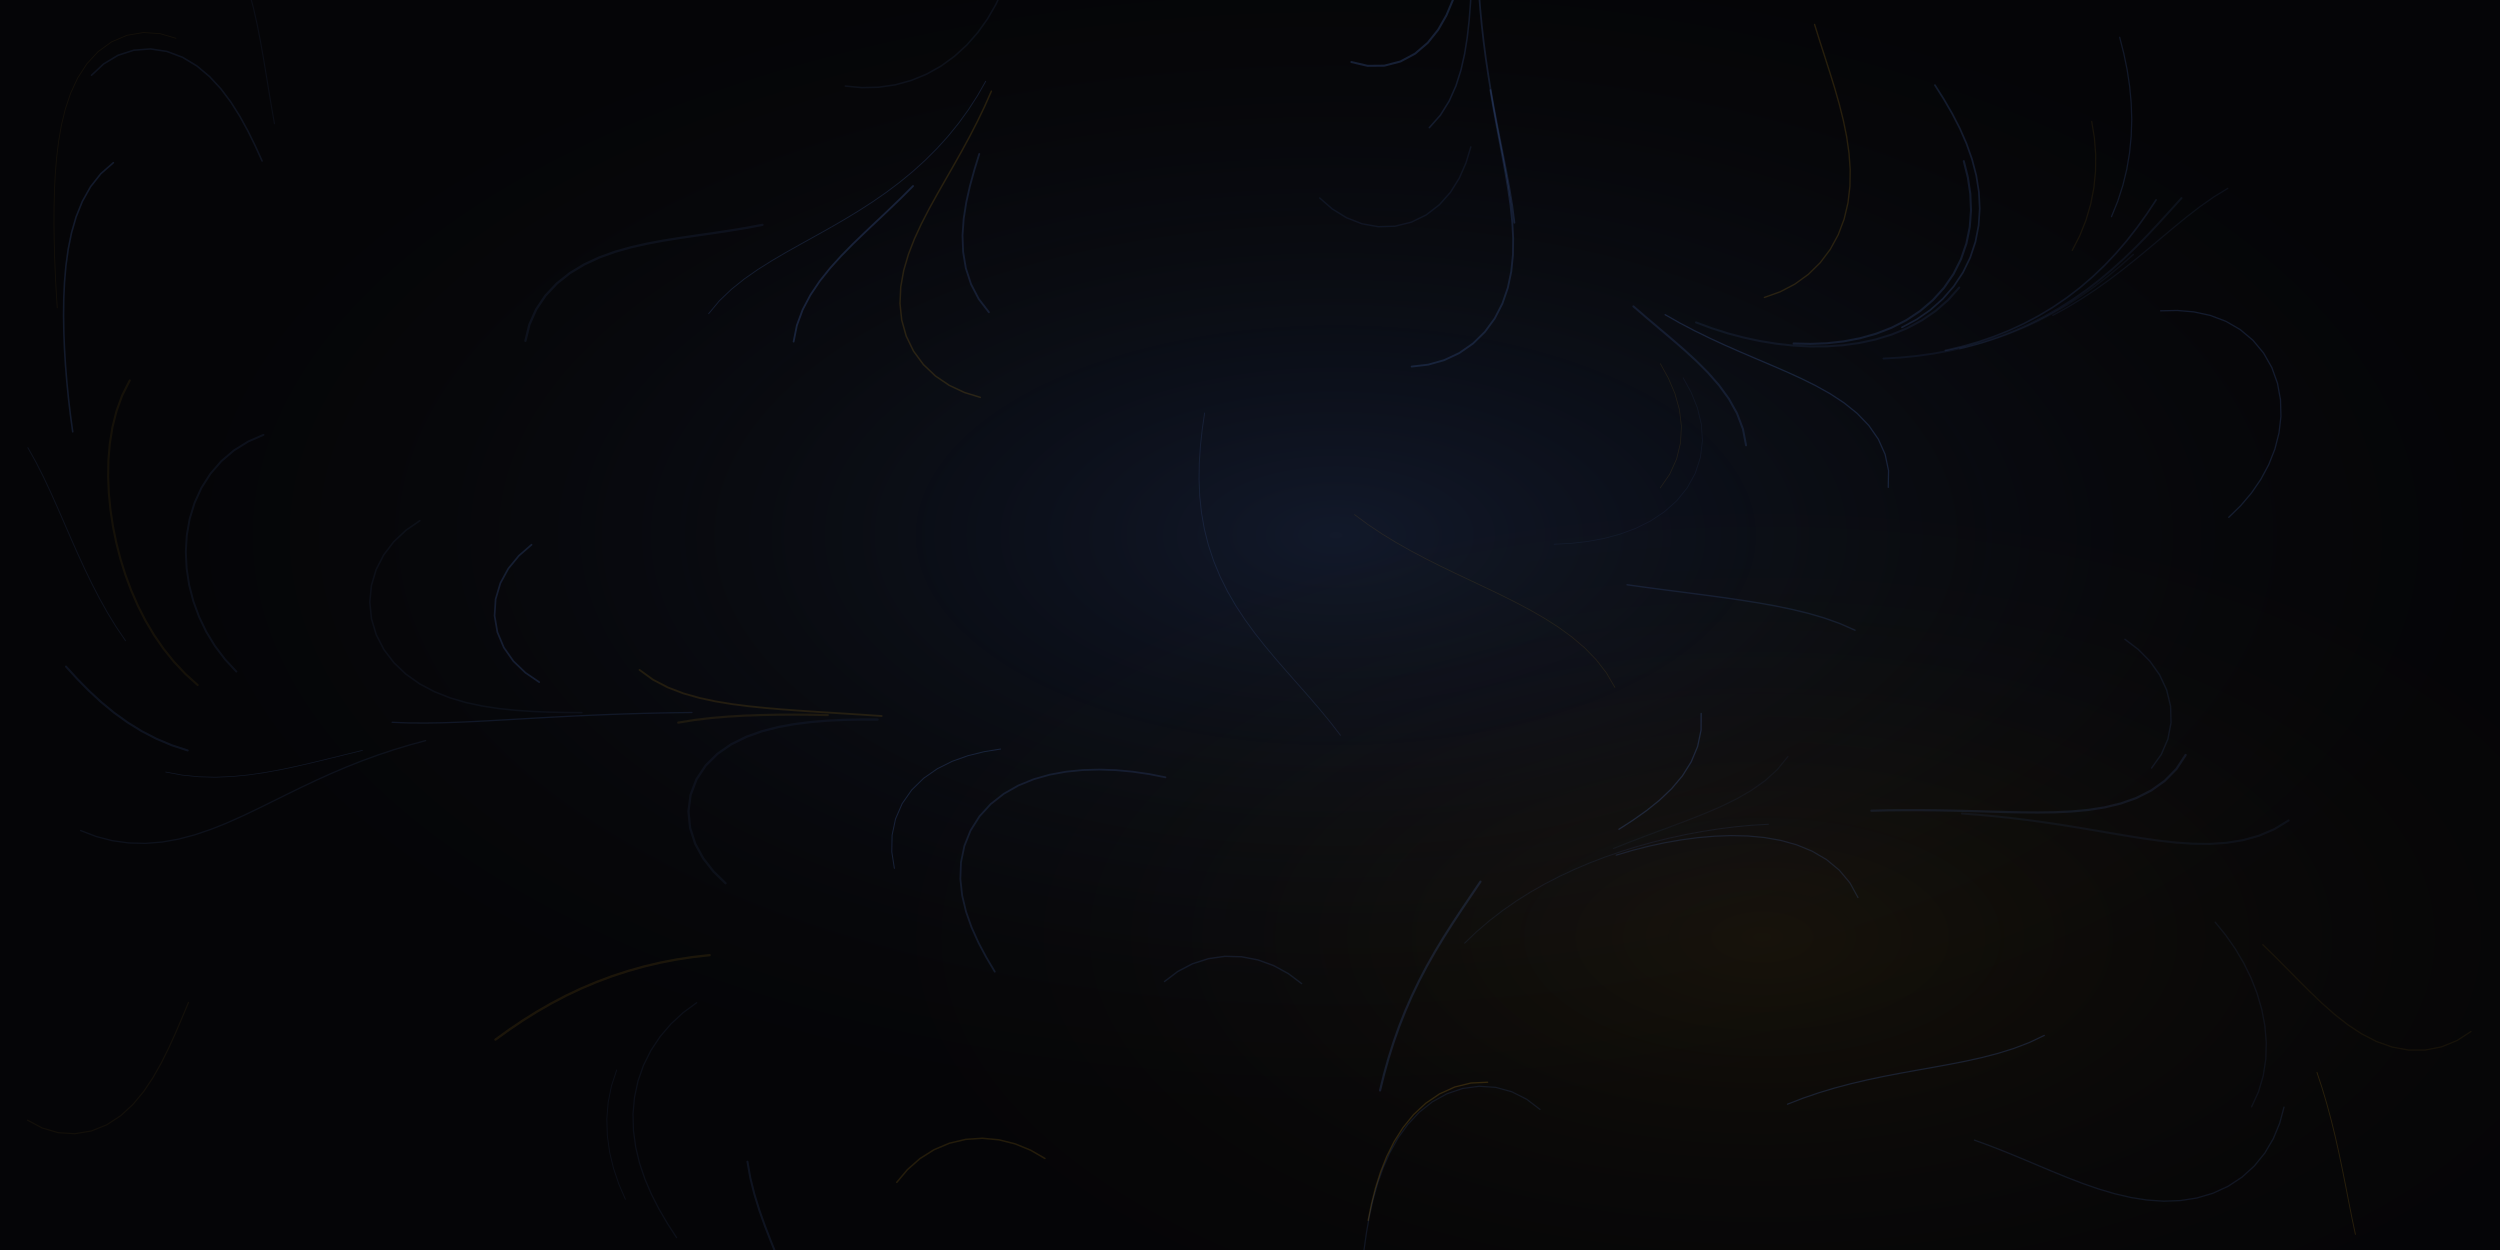
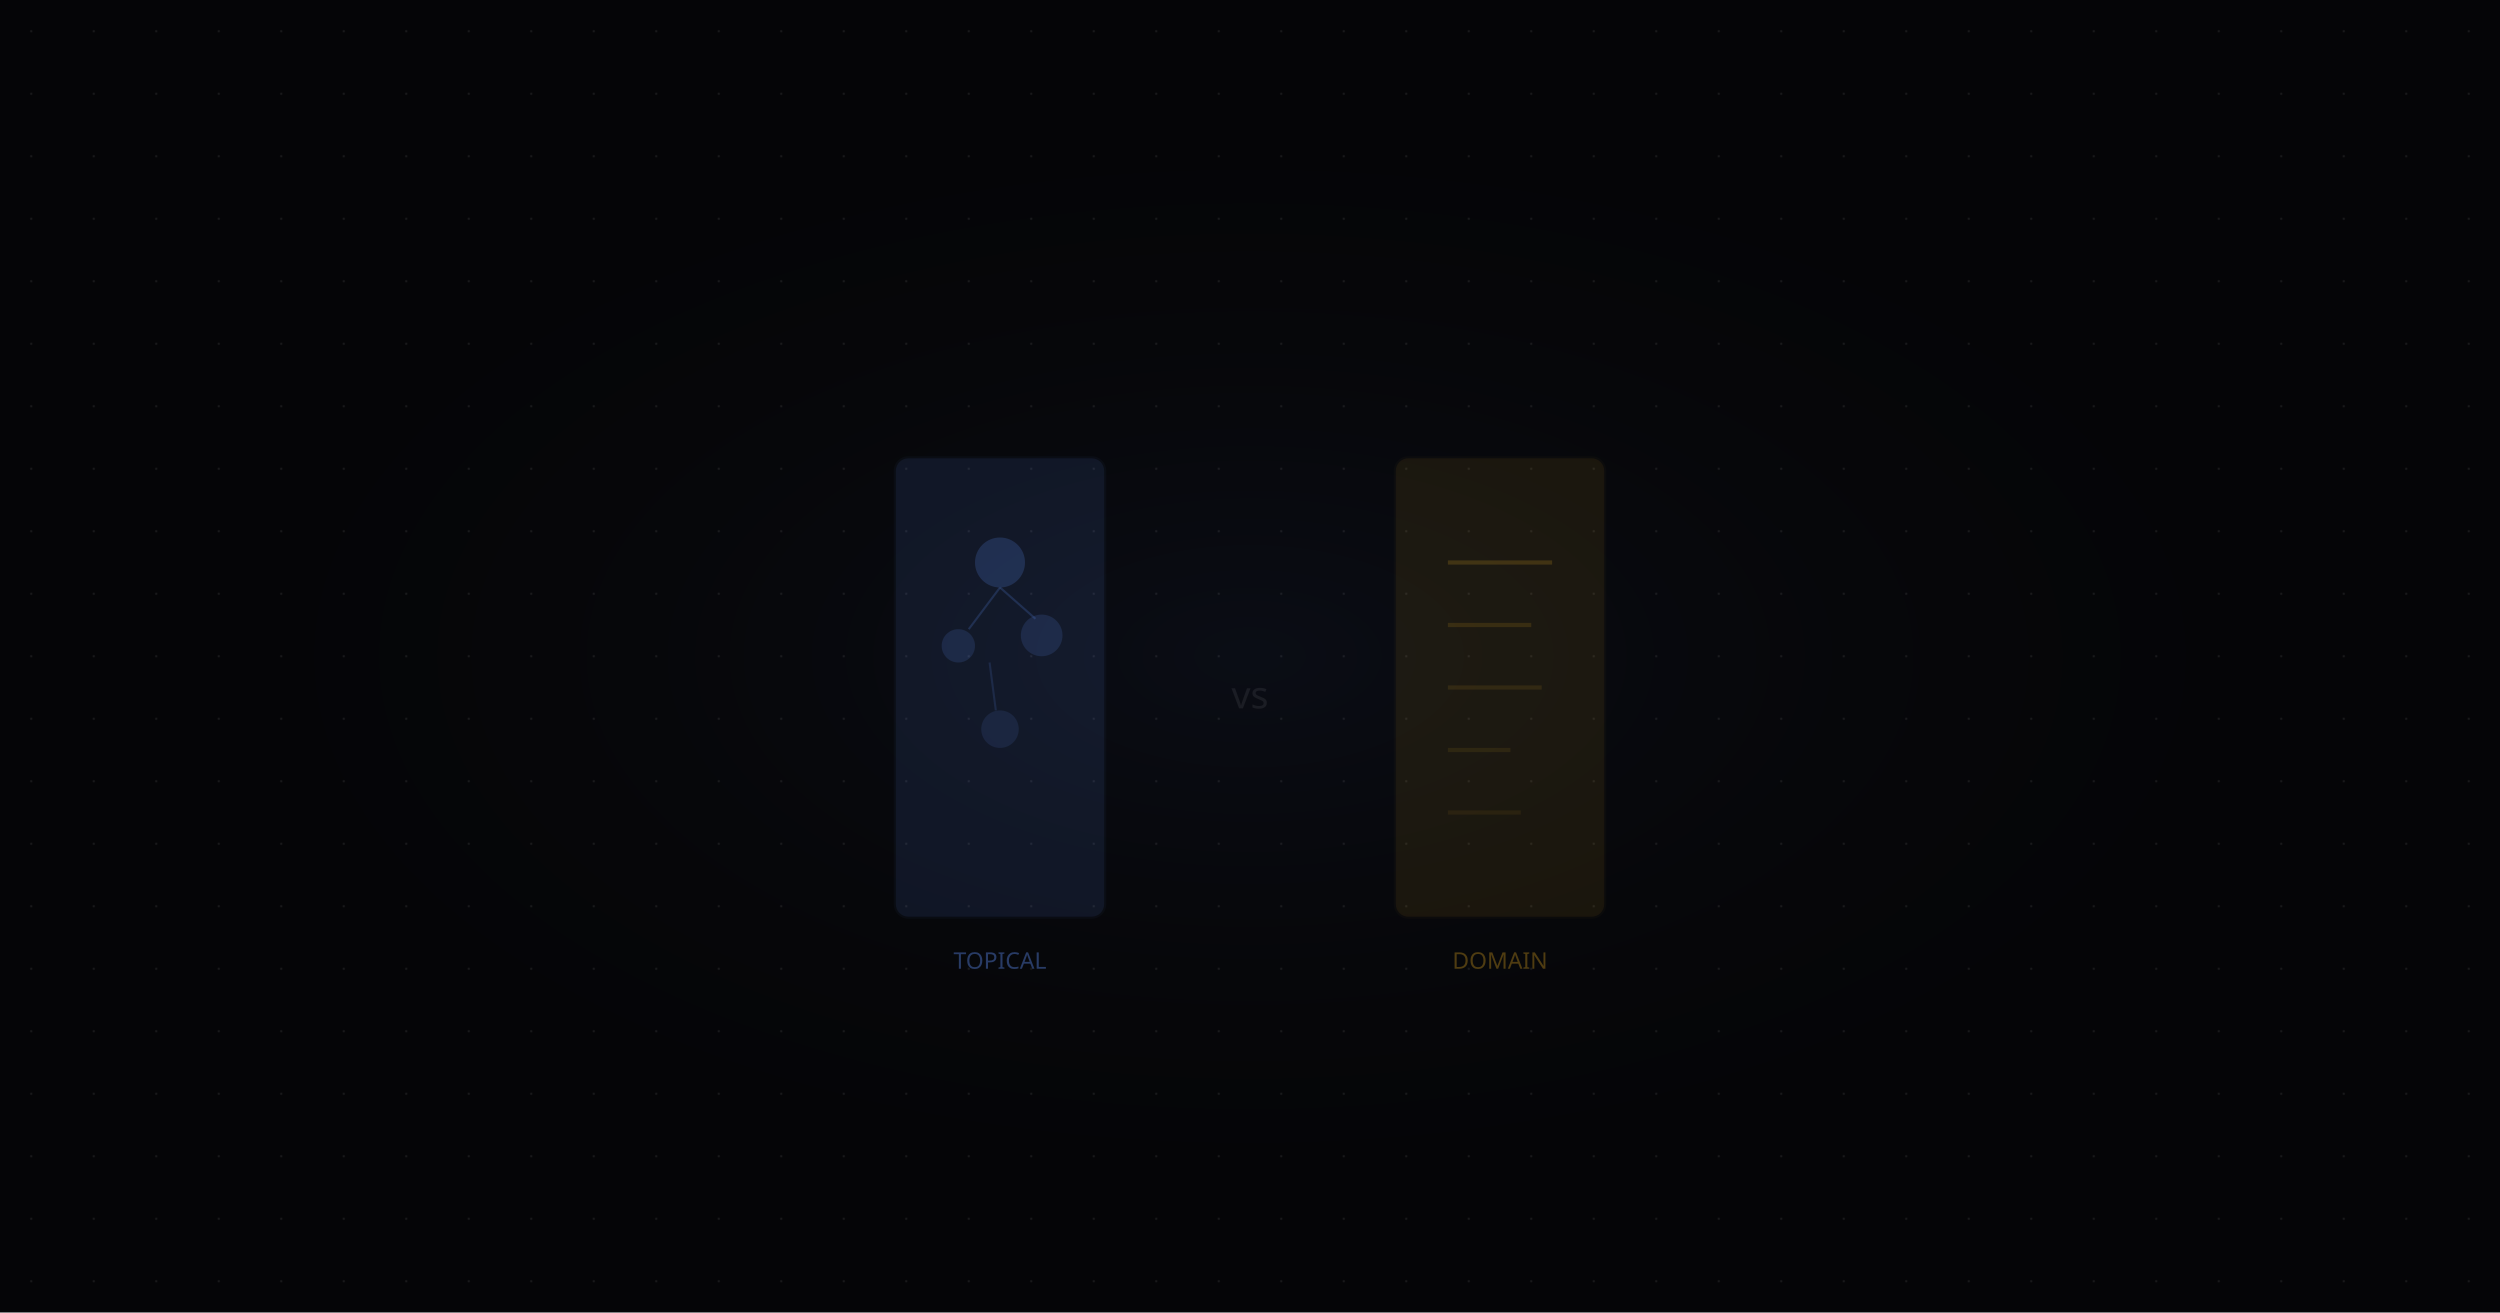
- <svg xmlns="http://www.w3.org/2000/svg" viewBox="0 0 1200 600" width="1200" height="600">
+ <svg xmlns="http://www.w3.org/2000/svg" viewBox="0 0 1200 630">
  <defs>
-     <radialGradient id="glow-287775731" cx="53.405%" cy="42.88%" r="50%">
-       <stop offset="0%" stop-color="#5B8AEF" stop-opacity="0.15" />
+     <pattern id="dots" x="0" y="0" width="30" height="30" patternUnits="userSpaceOnUse">
+       <circle cx="15" cy="15" r="0.6" fill="#ffffff12" />
+     </pattern>
+     <radialGradient id="glow" cx="50%" cy="50%" r="45%">
+       <stop offset="0%" stop-color="#5B8AEF" stop-opacity="0.06" />
      <stop offset="100%" stop-color="#050507" stop-opacity="0" />
    </radialGradient>
-     <radialGradient id="glow2-287775731" cx="70.325%" cy="74.762%" r="40%">
-       <stop offset="0%" stop-color="#d79f1e" stop-opacity="0.08" />
-       <stop offset="100%" stop-color="#050507" stop-opacity="0" />
-     </radialGradient>
-     <filter id="blur-287775731">
-       <feGaussianBlur stdDeviation="2" />
-     </filter>
  </defs>
-   <rect width="1200" height="600" fill="#050507" />
-   <rect width="1200" height="600" fill="url(#glow-287775731)" />
-   <rect width="1200" height="600" fill="url(#glow2-287775731)" />
-   <path d="M 1130.599 592.51 L 1128.948 584.683 L 1127.392 576.835 L 1125.861 568.983 L 1124.299 561.137 L 1122.658 553.307 L 1120.902 545.502 L 1118.997 537.733 L 1116.916 530.008 L 1114.637 522.339 L 1112.139 514.739" fill="none" stroke="#d79f1e" stroke-width="0.418" opacity="0.175" stroke-linecap="round" />
-   <path d="M 906.364 233.927 L 906.509 225.928 L 904.859 218.101 L 901.596 210.796 L 897.024 204.231 L 891.478 198.466 L 885.249 193.446 L 878.563 189.053 L 871.58 185.149 L 864.411 181.599 L 857.13 178.285 L 849.789 175.105 L 842.427 171.974 L 835.074 168.822 L 827.755 165.592 L 820.493 162.236 L 813.31 158.714 L 806.227 154.995 L 799.267 151.05" fill="none" stroke="#5B8AEF" stroke-width="0.603" opacity="0.188" stroke-linecap="round" />
-   <path d="M 126.472 208.721 L 119.142 211.926 L 112.347 216.149 L 106.257 221.335 L 101.011 227.375 L 96.705 234.118 L 93.383 241.396 L 91.045 249.046 L 89.663 256.926 L 89.192 264.912 L 89.586 272.902 L 90.801 280.81 L 92.799 288.556 L 95.549 296.068 L 99.021 303.276 L 103.185 310.107 L 108.008 316.489 L 113.446 322.357" fill="none" stroke="#5B8AEF" stroke-width="0.911" opacity="0.084" stroke-linecap="round" />
-   <path d="M 578.211 198.237 L 577.069 206.155 L 576.199 214.107 L 575.666 222.089 L 575.534 230.088 L 575.861 238.082 L 576.699 246.038 L 578.085 253.917 L 580.038 261.675 L 582.556 269.268 L 585.617 276.659 L 589.181 283.822 L 593.192 290.743 L 597.587 297.428 L 602.297 303.895 L 607.253 310.175 L 612.386 316.311 L 617.632 322.35 L 622.929 328.346 L 628.215 334.35 L 633.431 340.416 L 638.516 346.592 L 643.409 352.921" fill="none" stroke="#5B8AEF" stroke-width="0.424" opacity="0.125" stroke-linecap="round" />
-   <path d="M 796.91 234.189 L 801.464 227.611 L 804.763 220.323 L 806.65 212.549 L 807.076 204.56 L 806.121 196.617 L 803.962 188.914 L 800.829 181.553 L 796.955 174.554" fill="none" stroke="#d79f1e" stroke-width="0.33" opacity="0.121" stroke-linecap="round" />
-   <path d="M 125.814 77.268 L 122.501 69.986 L 118.964 62.811 L 115.108 55.801 L 110.833 49.04 L 106.03 42.642 L 100.599 36.767 L 94.466 31.631 L 87.613 27.503 L 80.125 24.689 L 72.216 23.484 L 64.239 24.093 L 56.624 26.545 L 49.766 30.664 L 43.92 36.125" fill="none" stroke="#5B8AEF" stroke-width="0.725" opacity="0.107" stroke-linecap="round" />
-   <path d="M 84.467 18.381 L 76.787 16.14 L 68.804 15.619 L 60.917 16.956 L 53.558 20.095 L 47.077 24.785 L 41.658 30.67 L 37.313 37.387 L 33.94 44.641 L 31.385 52.222 L 29.493 59.995 L 28.123 67.877 L 27.161 75.819 L 26.518 83.793 L 26.127 91.784 L 25.936 99.781 L 25.907 107.781 L 26.013 115.781 L 26.235 123.778 L 26.558 131.771 L 26.975 139.76 L 27.478 147.744" fill="none" stroke="#d79f1e" stroke-width="0.392" opacity="0.074" stroke-linecap="round" />
-   <path d="M 131.738 59.358 L 130.355 51.479 L 129.036 43.588 L 127.741 35.694 L 126.426 27.803 L 125.035 19.924 L 123.504 12.072 L 121.759 4.265 L 119.709 -3.468 L 117.255 -11.082 L 114.284 -18.51 L 110.676 -25.65 L 106.316 -32.358 L 101.113 -38.435 L 95.027 -43.627 L 88.106 -47.64 L 80.52 -50.179 L 72.563 -51.011 L 64.624 -50.03" fill="none" stroke="#5B8AEF" stroke-width="0.522" opacity="0.065" stroke-linecap="round" />
-   <path d="M 13.201 537.685 L 20.266 541.439 L 27.945 543.683 L 35.929 544.187 L 43.822 542.882 L 51.245 539.9 L 57.944 535.527 L 63.829 530.107 L 68.941 523.954 L 73.399 517.311 L 77.344 510.352 L 80.913 503.192 L 84.226 495.91 L 87.385 488.56 L 90.472 481.179" fill="none" stroke="#d79f1e" stroke-width="0.553" opacity="0.066" stroke-linecap="round" />
-   <path d="M 648.662 29.776 L 656.451 31.6 L 664.451 31.528 L 672.194 29.518 L 679.247 25.742 L 685.321 20.535 L 690.316 14.286 L 694.291 7.344 L 697.391 -0.031 L 699.79 -7.663" fill="none" stroke="#5B8AEF" stroke-width="0.973" opacity="0.193" stroke-linecap="round" />
-   <path d="M 296.009 513.608 L 293.513 521.209 L 291.935 529.052 L 291.276 537.024 L 291.514 545.021 L 292.598 552.947 L 294.461 560.727 L 297.021 568.307 L 300.188 575.653" fill="none" stroke="#5B8AEF" stroke-width="0.42" opacity="0.076" stroke-linecap="round" />
-   <path d="M 1017.435 17.893 L 1019.417 25.644 L 1021.029 33.48 L 1022.227 41.39 L 1022.973 49.355 L 1023.234 57.351 L 1022.983 65.347 L 1022.199 73.308 L 1020.866 81.196 L 1018.975 88.97 L 1016.524 96.585 L 1013.514 103.997" fill="none" stroke="#5B8AEF" stroke-width="0.594" opacity="0.147" stroke-linecap="round" />
-   <path d="M 558.966 471.128 L 565.344 466.298 L 572.437 462.599 L 580.055 460.157 L 587.977 459.037 L 595.974 459.251 L 603.83 460.76 L 611.352 463.484 L 618.375 467.315 L 624.77 472.121" fill="none" stroke="#5B8AEF" stroke-width="0.669" opacity="0.125" stroke-linecap="round" />
-   <path d="M 858.186 363.146 L 853.153 369.365 L 847.225 374.737 L 840.691 379.353 L 833.763 383.353 L 826.584 386.884 L 819.249 390.078 L 811.822 393.05 L 804.344 395.892 L 796.845 398.681 L 789.35 401.478 L 781.878 404.335 L 774.446 407.295" fill="none" stroke="#5B8AEF" stroke-width="0.524" opacity="0.064" stroke-linecap="round" />
-   <path d="M 942.616 77.351 L 944.563 85.111 L 945.752 93.022 L 946.085 101.015 L 945.481 108.992 L 943.885 116.831 L 941.276 124.394 L 937.675 131.538 L 933.143 138.13 L 927.777 144.063 L 921.695 149.261 L 915.029 153.683 L 907.906 157.325 L 900.443 160.209 L 892.742 162.374 L 884.883 163.871 L 876.932 164.752 L 868.938 165.067 L 860.941 164.864" fill="none" stroke="#5B8AEF" stroke-width="0.992" opacity="0.145" stroke-linecap="round" />
-   <path d="M 714.05 519.473 L 706.059 519.844 L 698.29 521.755 L 691.004 525.057 L 684.383 529.548 L 678.529 535.001 L 673.473 541.2 L 669.187 547.955 L 665.61 555.111 L 662.659 562.547 L 660.248 570.175 L 658.292 577.932 L 656.713 585.775" fill="none" stroke="#d79f1e" stroke-width="0.63" opacity="0.197" stroke-linecap="round" />
-   <path d="M 1069.351 90.403 L 1062.531 94.584 L 1055.988 99.188 L 1049.655 104.076 L 1043.458 109.136 L 1037.329 114.277 L 1031.207 119.427 L 1025.039 124.521 L 1018.783 129.507 L 1012.406 134.339 L 1005.887 138.975 L 999.209 143.381 L 992.367 147.527 L 985.36 151.387" fill="none" stroke="#5B8AEF" stroke-width="0.585" opacity="0.082" stroke-linecap="round" />
-   <path d="M 928.761 40.863 L 933.042 47.621 L 937.057 54.541 L 940.719 61.653 L 943.933 68.979 L 946.599 76.522 L 948.611 84.265 L 949.868 92.166 L 950.272 100.155 L 949.746 108.138 L 948.235 115.994 L 945.72 123.589 L 942.221 130.783 L 937.794 137.447 L 932.533 143.473 L 926.552 148.785 L 919.977 153.343 L 912.933 157.136" fill="none" stroke="#5B8AEF" stroke-width="0.817" opacity="0.161" stroke-linecap="round" />
-   <path d="M 79.511 370.572 L 87.376 372.034 L 95.334 372.851 L 103.331 373.067 L 111.325 372.747 L 119.287 371.967 L 127.203 370.811 L 135.071 369.362 L 142.896 367.698 L 150.689 365.89 L 158.462 363.999 L 166.228 362.079 L 173.998 360.174" fill="none" stroke="#5B8AEF" stroke-width="0.318" opacity="0.141" stroke-linecap="round" />
-   <path d="M 710.611 423.195 L 706.139 429.828 L 701.667 436.462 L 697.259 443.138 L 692.966 449.888 L 688.832 456.738 L 684.895 463.702 L 681.182 470.788 L 677.715 477.998 L 674.508 485.327 L 671.569 492.767 L 668.899 500.308 L 666.491 507.938 L 664.337 515.642 L 662.423 523.41" fill="none" stroke="#5B8AEF" stroke-width="1.059" opacity="0.15" stroke-linecap="round" />
-   <path d="M 429.299 416.799 L 428.058 408.896 L 428.201 400.897 L 429.862 393.072 L 433.047 385.733 L 437.619 379.168 L 443.333 373.569 L 449.901 369.001 L 457.057 365.425 L 464.592 362.739 L 472.358 360.817 L 480.255 359.54" fill="none" stroke="#5B8AEF" stroke-width="0.476" opacity="0.191" stroke-linecap="round" />
-   <path d="M 474.677 149.873 L 469.803 143.529 L 466.106 136.435 L 463.624 128.83 L 462.3 120.94 L 462.006 112.945 L 462.572 104.965 L 463.818 97.063 L 465.576 89.258 L 467.695 81.544 L 470.051 73.899" fill="none" stroke="#5B8AEF" stroke-width="0.884" opacity="0.153" stroke-linecap="round" />
-   <path d="M 470.541 190.74 L 462.897 188.381 L 455.657 184.977 L 449.026 180.501 L 443.23 174.987 L 438.493 168.54 L 434.995 161.345 L 432.831 153.644 L 431.99 145.688 L 432.364 137.697 L 433.776 129.822 L 436.026 122.145 L 438.915 114.685 L 442.27 107.423 L 445.942 100.315 L 449.809 93.312 L 453.771 86.362 L 457.748 79.42 L 461.671 72.448 L 465.486 65.416 L 469.145 58.302 L 472.613 51.093 L 475.858 43.781" fill="none" stroke="#d79f1e" stroke-width="0.714" opacity="0.16" stroke-linecap="round" />
-   <path d="M 746.006 261.233 L 753.995 260.824 L 761.945 259.926 L 769.813 258.481 L 777.542 256.414 L 785.047 253.645 L 792.214 250.089 L 798.883 245.672 L 804.855 240.349 L 809.892 234.133 L 813.745 227.122 L 816.208 219.511 L 817.166 211.568 L 816.638 203.586 L 814.768 195.807 L 811.782 188.386 L 807.927 181.376" fill="none" stroke="#5B8AEF" stroke-width="0.353" opacity="0.075" stroke-linecap="round" />
-   <path d="M 477.499 466.411 L 473.416 459.531 L 469.662 452.467 L 466.372 445.174 L 463.705 437.632 L 461.84 429.853 L 460.971 421.9 L 461.279 413.906 L 462.896 406.071 L 465.867 398.644 L 470.131 391.874 L 475.52 385.962 L 481.809 381.017 L 488.76 377.058 L 496.166 374.032 L 503.863 371.85 L 511.732 370.411 L 519.693 369.619 L 527.69 369.395 L 535.685 369.674 L 543.651 370.406 L 551.568 371.559 L 559.416 373.109" fill="none" stroke="#5B8AEF" stroke-width="0.855" opacity="0.143" stroke-linecap="round" />
-   <path d="M 405.764 41.314 L 413.729 42.061 L 421.727 41.874 L 429.645 40.726 L 437.362 38.619 L 444.763 35.583 L 451.743 31.673 L 458.213 26.968 L 464.107 21.559 L 469.384 15.546 L 474.025 9.03 L 478.033 2.106 L 481.424 -5.14" fill="none" stroke="#5B8AEF" stroke-width="0.73" opacity="0.079" stroke-linecap="round" />
-   <path d="M 255.139 261.468 L 249.099 266.714 L 244.011 272.888 L 240.182 279.912 L 237.906 287.581 L 237.404 295.565 L 238.749 303.452 L 241.844 310.829 L 246.44 317.377 L 252.208 322.92 L 258.815 327.43" fill="none" stroke="#5B8AEF" stroke-width="0.814" opacity="0.169" stroke-linecap="round" />
-   <path d="M 677.596 175.956 L 685.542 175.032 L 693.24 172.855 L 700.478 169.448 L 707.047 164.881 L 712.76 159.281 L 717.481 152.823 L 721.145 145.711 L 723.761 138.15 L 725.408 130.322 L 726.212 122.362 L 726.32 114.363 L 725.881 106.375 L 725.032 98.42 L 723.892 90.502 L 722.562 82.613 L 721.124 74.744 L 719.643 66.882 L 718.17 59.019 L 716.745 51.147 L 715.398 43.261" fill="none" stroke="#5B8AEF" stroke-width="0.896" opacity="0.166" stroke-linecap="round" />
-   <path d="M 650.187 247.031 L 656.627 251.777 L 663.279 256.22 L 670.105 260.394 L 677.068 264.333 L 684.138 268.077 L 691.286 271.669 L 698.487 275.153 L 705.717 278.578 L 712.95 281.995 L 720.162 285.459 L 727.321 289.03 L 734.391 292.773 L 741.327 296.76 L 748.068 301.068 L 754.535 305.776 L 760.625 310.964 L 766.203 316.699 L 771.102 323.023 L 775.13 329.936" fill="none" stroke="#d79f1e" stroke-width="0.365" opacity="0.116" stroke-linecap="round" />
-   <path d="M 940.41 138.036 L 935.085 144.006 L 929.059 149.268 L 922.457 153.786 L 915.399 157.553 L 907.998 160.589 L 900.348 162.93 L 892.529 164.623 L 884.604 165.717 L 876.622 166.259 L 868.623 166.294 L 860.634 165.859 L 852.682 164.986 L 844.786 163.702 L 836.964 162.024 L 829.232 159.969 L 821.608 157.547 L 814.107 154.765" fill="none" stroke="#5B8AEF" stroke-width="0.97" opacity="0.095" stroke-linecap="round" />
-   <path d="M 1049.106 362.38 L 1044.707 369.062 L 1039.106 374.774 L 1032.595 379.422 L 1025.453 383.028 L 1017.91 385.692 L 1010.131 387.56 L 1002.226 388.786 L 994.259 389.518 L 986.268 389.885 L 978.268 389.993 L 970.269 389.93 L 962.27 389.763 L 954.273 389.547 L 946.276 389.323 L 938.279 389.123 L 930.28 388.97 L 922.281 388.882 L 914.281 388.875 L 906.281 388.958 L 898.283 389.139" fill="none" stroke="#5B8AEF" stroke-width="1.062" opacity="0.111" stroke-linecap="round" />
-   <path d="M 816.558 342.468 L 816.505 350.467 L 814.862 358.297 L 811.784 365.681 L 807.527 372.454 L 802.373 378.573 L 796.575 384.085 L 790.335 389.092 L 783.802 393.708 L 777.082 398.049" fill="none" stroke="#5B8AEF" stroke-width="0.609" opacity="0.194" stroke-linecap="round" />
-   <path d="M 1186.065 495.132 L 1179.343 499.471 L 1171.935 502.491 L 1164.084 504.025 L 1156.084 504.026 L 1148.214 502.587 L 1140.676 499.909 L 1133.566 496.242 L 1126.891 491.832 L 1120.597 486.894 L 1114.602 481.597 L 1108.814 476.074 L 1103.148 470.427 L 1097.525 464.735 L 1091.882 459.065 L 1086.166 453.468" fill="none" stroke="#d79f1e" stroke-width="0.585" opacity="0.08" stroke-linecap="round" />
-   <path d="M 1098.518 393.829 L 1091.691 397.999 L 1084.33 401.133 L 1076.624 403.282 L 1068.725 404.55 L 1060.742 405.073 L 1052.743 404.996 L 1044.761 404.456 L 1036.809 403.578 L 1028.887 402.468 L 1020.986 401.212 L 1013.097 399.881 L 1005.212 398.531 L 997.323 397.205 L 989.424 395.936 L 981.513 394.749 L 973.587 393.661 L 965.647 392.685 L 957.693 391.828 L 949.726 391.096 L 941.749 390.491" fill="none" stroke="#5B8AEF" stroke-width="0.973" opacity="0.073" stroke-linecap="round" />
-   <path d="M 686.079 61.269 L 691.387 55.284 L 695.616 48.494 L 698.863 41.182 L 701.281 33.556 L 703.039 25.752 L 704.294 17.851 L 705.181 9.9 L 705.812 1.925 L 706.274 -6.062 L 706.636 -14.053 L 706.953 -22.047" fill="none" stroke="#5B8AEF" stroke-width="0.736" opacity="0.145" stroke-linecap="round" />
-   <path d="M 1034.937 95.946 L 1030.523 102.618 L 1025.867 109.123 L 1020.946 115.431 L 1015.744 121.508 L 1010.251 127.324 L 1004.466 132.85 L 998.394 138.059 L 992.045 142.926 L 985.435 147.432 L 978.584 151.563 L 971.514 155.307 L 964.25 158.659 L 956.818 161.619 L 949.243 164.191 L 941.548 166.38 L 933.757 168.196" fill="none" stroke="#5B8AEF" stroke-width="0.766" opacity="0.119" stroke-linecap="round" />
-   <path d="M 780.994 280.685 L 788.918 281.78 L 796.849 282.835 L 804.782 283.867 L 812.715 284.895 L 820.647 285.94 L 828.573 287.027 L 836.488 288.186 L 844.388 289.451 L 852.261 290.867 L 860.096 292.487 L 867.87 294.375 L 875.551 296.61 L 883.091 299.284 L 890.413 302.506" fill="none" stroke="#5B8AEF" stroke-width="0.651" opacity="0.134" stroke-linecap="round" />
-   <path d="M 1004.017 58.3 L 1005.309 66.195 L 1005.932 74.17 L 1005.856 82.17 L 1005.059 90.13 L 1003.531 97.983 L 1001.278 105.659 L 998.314 113.09 L 994.665 120.209" fill="none" stroke="#d79f1e" stroke-width="0.583" opacity="0.089" stroke-linecap="round" />
-   <path d="M 54.415 78.098 L 48.397 83.369 L 43.449 89.655 L 39.539 96.635 L 36.55 104.055 L 34.332 111.742 L 32.741 119.582 L 31.652 127.507 L 30.966 135.478 L 30.605 143.47 L 30.51 151.469 L 30.639 159.468 L 30.959 167.462 L 31.449 175.447 L 32.095 183.421 L 32.888 191.381 L 33.825 199.326 L 34.905 207.253" fill="none" stroke="#5B8AEF" stroke-width="0.754" opacity="0.157" stroke-linecap="round" />
-   <path d="M 848.836 395.651 L 840.85 396.121 L 832.885 396.868 L 824.948 397.869 L 817.044 399.106 L 809.18 400.572 L 801.36 402.26 L 793.591 404.171 L 785.882 406.308 L 778.241 408.676 L 770.677 411.283 L 763.204 414.139 L 755.836 417.254 L 748.587 420.64 L 741.478 424.307 L 734.527 428.268 L 727.758 432.532 L 721.195 437.106 L 714.863 441.996 L 708.791 447.204 L 703.003 452.727" fill="none" stroke="#5B8AEF" stroke-width="0.489" opacity="0.086" stroke-linecap="round" />
-   <path d="M 188.249 346.703 L 196.243 347.008 L 204.243 347.065 L 212.241 346.932 L 220.237 346.661 L 228.229 346.297 L 236.217 345.873 L 244.204 345.419 L 252.191 344.956 L 260.178 344.501 L 268.166 344.067 L 276.156 343.664 L 284.148 343.296 L 292.141 342.968 L 300.136 342.684 L 308.132 342.444 L 316.13 342.25 L 324.129 342.101 L 332.128 341.998" fill="none" stroke="#5B8AEF" stroke-width="0.616" opacity="0.126" stroke-linecap="round" />
-   <path d="M 870.996 11.737 L 873.38 19.374 L 875.827 26.99 L 878.269 34.609 L 880.632 42.252 L 882.833 49.943 L 884.783 57.702 L 886.382 65.54 L 887.523 73.458 L 888.089 81.438 L 887.962 89.437 L 887.026 97.383 L 885.184 105.167 L 882.362 112.653 L 878.534 119.678 L 873.724 126.071 L 868.016 131.675 L 861.537 136.368 L 854.447 140.075 L 846.915 142.771" fill="none" stroke="#d79f1e" stroke-width="0.652" opacity="0.166" stroke-linecap="round" />
-   <path d="M 891.823 430.806 L 887.976 423.791 L 882.835 417.662 L 876.668 412.566 L 869.759 408.533 L 862.356 405.501 L 854.647 403.361 L 846.766 401.988 L 838.799 401.264 L 830.801 401.089 L 822.806 401.383 L 814.837 402.083 L 806.908 403.143 L 799.029 404.53 L 791.21 406.222 L 783.459 408.205 L 775.787 410.472" fill="none" stroke="#5B8AEF" stroke-width="0.577" opacity="0.145" stroke-linecap="round" />
-   <path d="M 38.674 398.655 L 46.145 401.517 L 53.89 403.52 L 61.814 404.623 L 69.811 404.828 L 77.785 404.187 L 85.662 402.789 L 93.397 400.747 L 100.976 398.187 L 108.409 395.229 L 115.723 391.987 L 122.952 388.56 L 130.133 385.035 L 137.303 381.485 L 144.491 377.973 L 151.721 374.549 L 159.011 371.255 L 166.372 368.123 L 173.81 365.177 L 181.326 362.435 L 188.915 359.905 L 196.573 357.592 L 204.293 355.492" fill="none" stroke="#5B8AEF" stroke-width="0.62" opacity="0.086" stroke-linecap="round" />
-   <path d="M 838.105 213.741 L 836.597 205.885 L 833.758 198.406 L 829.854 191.422 L 825.154 184.949 L 819.888 178.927 L 814.236 173.265 L 808.337 167.861 L 802.294 162.618 L 796.188 157.45 L 790.081 152.283 L 784.025 147.055" fill="none" stroke="#5B8AEF" stroke-width="0.951" opacity="0.14" stroke-linecap="round" />
-   <path d="M 726.924 106.919 L 725.91 98.984 L 724.631 91.087 L 723.185 83.219 L 721.649 75.368 L 720.085 67.522 L 718.543 59.672 L 717.059 51.811 L 715.662 43.934 L 714.372 36.038 L 713.203 28.124 L 712.165 20.192 L 711.264 12.243 L 710.503 4.279 L 709.883 -3.697 L 709.405 -11.683 L 709.067 -19.675 L 708.869 -27.673 L 708.81 -35.673 L 708.888 -43.672 L 709.104 -51.67 L 709.457 -59.662 L 709.949 -67.647" fill="none" stroke="#5B8AEF" stroke-width="0.843" opacity="0.162" stroke-linecap="round" />
-   <path d="M 1024.016 122.138 L 1018.018 127.432 L 1011.858 132.535 L 1005.517 137.413 L 998.986 142.034 L 992.263 146.37 L 985.351 150.398 L 978.26 154.101 L 971.002 157.466 L 963.593 160.483 L 956.05 163.149 L 948.392 165.464 L 940.638 167.431" fill="none" stroke="#5B8AEF" stroke-width="0.674" opacity="0.066" stroke-linecap="round" />
-   <path d="M 334.418 481.283 L 327.972 486.021 L 322.091 491.445 L 316.884 497.518 L 312.452 504.178 L 308.884 511.339 L 306.243 518.89 L 304.563 526.712 L 303.843 534.679 L 304.053 542.676 L 305.132 550.603 L 306.999 558.383 L 309.56 565.962 L 312.714 573.313 L 316.363 580.433 L 320.409 587.334 L 324.762 594.046" fill="none" stroke="#5B8AEF" stroke-width="0.594" opacity="0.072" stroke-linecap="round" />
-   <path d="M 306.982 321.563 L 313.453 326.267 L 320.546 329.967 L 328.019 332.823 L 335.714 335.01 L 343.537 336.684 L 351.431 337.978 L 359.367 338.994 L 367.325 339.813 L 375.296 340.496 L 383.273 341.089 L 391.255 341.627 L 399.239 342.137 L 407.223 342.64 L 415.207 343.152 L 423.189 343.685" fill="none" stroke="#d79f1e" stroke-width="0.882" opacity="0.135" stroke-linecap="round" />
-   <path d="M 1047.146 95.063 L 1041.785 101.001 L 1036.4 106.917 L 1030.935 112.759 L 1025.345 118.483 L 1019.595 124.045 L 1013.661 129.41 L 1007.524 134.542 L 1001.175 139.41 L 994.614 143.986 L 987.844 148.249 L 980.875 152.178 L 973.722 155.76 L 966.401 158.986 L 958.932 161.852 L 951.334 164.357 L 943.628 166.503 L 935.831 168.296 L 927.963 169.744 L 920.041 170.856 L 912.079 171.639 L 904.093 172.103" fill="none" stroke="#5B8AEF" stroke-width="0.892" opacity="0.083" stroke-linecap="round" />
-   <path d="M 201.517 249.93 L 194.931 254.471 L 189.088 259.935 L 184.218 266.282 L 180.55 273.391 L 178.272 281.06 L 177.511 289.024 L 178.302 296.985 L 180.594 304.649 L 184.255 311.762 L 189.096 318.132 L 194.896 323.642 L 201.432 328.254 L 208.503 331.998 L 215.939 334.947 L 223.614 337.205 L 231.436 338.883 L 239.344 340.09 L 247.3 340.927 L 255.281 341.478 L 263.274 341.815 L 271.272 341.997 L 279.272 342.071" fill="none" stroke="#5B8AEF" stroke-width="0.727" opacity="0.066" stroke-linecap="round" />
-   <path d="M 739.184 532.526 L 732.837 527.656 L 725.692 524.058 L 717.979 521.935 L 709.996 521.404 L 702.068 522.469 L 694.488 525.029 L 687.49 528.905 L 681.221 533.876 L 675.75 539.712 L 671.077 546.206 L 667.155 553.178 L 663.907 560.489 L 661.247 568.034 L 659.086 575.737 L 657.342 583.544 L 655.94 591.42 L 654.82 599.342 L 653.929 607.292 L 653.225 615.261 L 652.674 623.242 L 652.249 631.231 L 651.929 639.224" fill="none" stroke="#5B8AEF" stroke-width="0.583" opacity="0.123" stroke-linecap="round" />
-   <path d="M 1080.756 531.29 L 1084.093 524.019 L 1086.357 516.346 L 1087.578 508.44 L 1087.818 500.444 L 1087.153 492.471 L 1085.666 484.611 L 1083.432 476.929 L 1080.523 469.476 L 1077.001 462.293 L 1072.922 455.412 L 1068.334 448.858 L 1063.284 442.653" fill="none" stroke="#5B8AEF" stroke-width="0.598" opacity="0.084" stroke-linecap="round" />
-   <path d="M 13.377 214.888 L 17.282 221.87 L 20.894 229.008 L 24.296 236.249 L 27.563 243.551 L 30.762 250.884 L 33.954 258.22 L 37.192 265.535 L 40.529 272.806 L 44.01 280.008 L 47.682 287.116 L 51.586 294.099 L 55.763 300.922 L 60.25 307.545" fill="none" stroke="#5B8AEF" stroke-width="0.435" opacity="0.1" stroke-linecap="round" />
-   <path d="M 340.162 150.544 L 345.288 144.402 L 351.066 138.869 L 357.307 133.865 L 363.87 129.289 L 370.644 125.033 L 377.549 120.994 L 384.525 117.077 L 391.522 113.199 L 398.501 109.289 L 405.426 105.284 L 412.265 101.132 L 418.985 96.791 L 425.555 92.227 L 431.944 87.412 L 438.12 82.328 L 444.055 76.963 L 449.718 71.313 L 455.083 65.378 L 460.126 59.168 L 464.825 52.693 L 469.166 45.973 L 473.135 39.027" fill="none" stroke="#5B8AEF" stroke-width="0.426" opacity="0.168" stroke-linecap="round" />
-   <path d="M 252.2 163.598 L 254.1 155.827 L 257.356 148.519 L 261.82 141.881 L 267.294 136.047 L 273.56 131.072 L 280.409 126.938 L 287.665 123.57 L 295.193 120.861 L 302.892 118.688 L 310.696 116.93 L 318.562 115.47 L 326.461 114.205 L 334.376 113.042 L 342.294 111.9 L 350.205 110.706 L 358.098 109.401 L 365.961 107.931" fill="none" stroke="#5B8AEF" stroke-width="1.085" opacity="0.08" stroke-linecap="round" />
-   <path d="M 633.462 95.043 L 639.49 100.302 L 646.297 104.506 L 653.749 107.415 L 661.625 108.819 L 669.621 108.577 L 677.388 106.659 L 684.58 103.156 L 690.917 98.273 L 696.228 92.29 L 700.464 85.504 L 703.679 78.178 L 705.999 70.522" fill="none" stroke="#5B8AEF" stroke-width="0.669" opacity="0.09" stroke-linecap="round" />
-   <path d="M 380.932 163.977 L 382.513 156.135 L 385.288 148.631 L 389.021 141.556 L 393.486 134.918 L 398.482 128.67 L 403.849 122.737 L 409.46 117.035 L 415.215 111.478 L 421.033 105.987 L 426.851 100.495 L 432.611 94.944 L 438.266 89.286" fill="none" stroke="#5B8AEF" stroke-width="0.866" opacity="0.198" stroke-linecap="round" />
-   <path d="M 1019.969 306.875 L 1026.342 311.71 L 1031.969 317.397 L 1036.605 323.916 L 1039.989 331.165 L 1041.878 338.939 L 1042.097 346.936 L 1040.58 354.791 L 1037.403 362.133 L 1032.769 368.654" fill="none" stroke="#5B8AEF" stroke-width="0.658" opacity="0.105" stroke-linecap="round" />
-   <path d="M 62.282 182.596 L 58.679 189.739 L 55.943 197.257 L 53.984 205.013 L 52.711 212.911 L 52.041 220.883 L 51.905 228.882 L 52.249 236.875 L 53.034 244.836 L 54.233 252.746 L 55.831 260.584 L 57.823 268.333 L 60.21 275.968 L 63 283.466 L 66.206 290.796 L 69.842 297.921 L 73.924 304.802 L 78.466 311.387 L 83.474 317.625 L 88.951 323.457 L 94.884 328.824" fill="none" stroke="#d79f1e" stroke-width="0.991" opacity="0.076" stroke-linecap="round" />
-   <path d="M 358.774 557.607 L 360.168 565.484 L 362.108 573.245 L 364.474 580.888 L 367.155 588.425 L 370.05 595.883 L 373.068 603.291 L 376.126 610.684 L 379.149 618.091 L 382.066 625.54 L 384.814 633.053 L 387.332 640.647 L 389.564 648.329 L 391.461 656.101 L 392.974 663.956 L 394.062 671.882" fill="none" stroke="#5B8AEF" stroke-width="0.939" opacity="0.11" stroke-linecap="round" />
-   <path d="M 348.263 423.958 L 342.527 418.381 L 337.591 412.085 L 333.735 405.076 L 331.264 397.467 L 330.456 389.508 L 331.477 381.573 L 334.306 374.09 L 338.733 367.427 L 344.419 361.799 L 351 357.251 L 358.17 353.702 L 365.703 351.008 L 373.45 349.012 L 381.319 347.572 L 389.256 346.571 L 397.229 345.914 L 405.22 345.53 L 413.218 345.365 L 421.218 345.38" fill="none" stroke="#5B8AEF" stroke-width="1.07" opacity="0.069" stroke-linecap="round" />
-   <path d="M 501.571 556.059 L 494.637 552.07 L 487.233 549.042 L 479.471 547.104 L 471.505 546.366 L 463.523 546.903 L 455.736 548.739 L 448.362 551.841 L 441.597 556.111 L 435.594 561.399 L 430.444 567.521" fill="none" stroke="#d79f1e" stroke-width="0.71" opacity="0.149" stroke-linecap="round" />
-   <path d="M 325.549 346.86 L 333.446 345.584 L 341.391 344.645 L 349.362 343.972 L 357.349 343.51 L 365.344 343.218 L 373.342 343.065 L 381.342 343.028 L 389.342 343.089 L 397.341 343.237" fill="none" stroke="#d79f1e" stroke-width="1.04" opacity="0.106" stroke-linecap="round" />
-   <path d="M 947.742 547.271 L 955.257 550.015 L 962.705 552.935 L 970.104 555.977 L 977.477 559.08 L 984.852 562.18 L 992.259 565.204 L 999.727 568.072 L 1007.285 570.693 L 1014.955 572.969 L 1022.745 574.787 L 1030.649 576.028 L 1038.631 576.564 L 1046.625 576.27 L 1054.529 575.032 L 1062.201 572.764 L 1069.47 569.425 L 1076.156 565.031 L 1082.086 559.661 L 1087.124 553.447 L 1091.186 546.555 L 1094.245 539.163 L 1096.319 531.436" fill="none" stroke="#5B8AEF" stroke-width="0.608" opacity="0.127" stroke-linecap="round" />
-   <path d="M 31.668 319.942 L 37.053 325.857 L 42.665 331.559 L 48.544 336.985 L 54.719 342.071 L 61.208 346.75 L 68.012 350.957 L 75.117 354.634 L 82.493 357.732 L 90.095 360.223" fill="none" stroke="#5B8AEF" stroke-width="0.949" opacity="0.112" stroke-linecap="round" />
-   <path d="M 857.991 530.015 L 865.45 527.123 L 873.022 524.539 L 880.683 522.237 L 888.416 520.188 L 896.204 518.358 L 904.032 516.707 L 911.887 515.193 L 919.759 513.764 L 927.635 512.364 L 935.506 510.93 L 943.356 509.389 L 951.167 507.661 L 958.912 505.658 L 966.552 503.283 L 974.026 500.432 L 981.254 497.003" fill="none" stroke="#5B8AEF" stroke-width="0.587" opacity="0.179" stroke-linecap="round" />
-   <path d="M 340.627 458.468 L 332.677 459.358 L 324.767 460.56 L 316.913 462.079 L 309.127 463.917 L 301.424 466.078 L 293.819 468.56 L 286.326 471.361 L 278.957 474.477 L 271.726 477.899 L 264.641 481.614 L 257.708 485.606 L 250.929 489.854 L 244.301 494.333 L 237.814 499.016" fill="none" stroke="#d79f1e" stroke-width="1.083" opacity="0.112" stroke-linecap="round" />
-   <path d="M 1069.798 248.314 L 1075.527 242.73 L 1080.702 236.63 L 1085.23 230.034 L 1089.012 222.985 L 1091.945 215.542 L 1093.926 207.791 L 1094.853 199.845 L 1094.633 191.848 L 1093.191 183.979 L 1090.489 176.449 L 1086.539 169.492 L 1081.422 163.343 L 1075.293 158.202 L 1068.364 154.202 L 1060.876 151.386 L 1053.056 149.701 L 1045.084 149.024 L 1037.086 149.193" fill="none" stroke="#5B8AEF" stroke-width="0.616" opacity="0.161" stroke-linecap="round" />
+   <rect width="1200" height="630" fill="#050507" />
+   <rect width="1200" height="630" fill="url(#glow)" />
+   <rect width="1200" height="630" fill="url(#dots)" />
+   <rect x="430" y="220" width="100" height="220" rx="6" fill="#5B8AEF" opacity="0.12" stroke="#5B8AEF" stroke-width="2" stroke-opacity="0.3" />
+   <circle cx="480" cy="270" r="12" fill="#5B8AEF" opacity="0.2" />
+   <circle cx="460" cy="310" r="8" fill="#5B8AEF" opacity="0.15" />
+   <circle cx="500" cy="305" r="10" fill="#5B8AEF" opacity="0.15" />
+   <circle cx="480" cy="350" r="9" fill="#5B8AEF" opacity="0.12" />
+   <line x1="480" y1="282" x2="465" y2="302" stroke="#5B8AEF" stroke-width="1" opacity="0.2" />
+   <line x1="480" y1="282" x2="497" y2="297" stroke="#5B8AEF" stroke-width="1" opacity="0.2" />
+   <line x1="475" y1="318" x2="478" y2="341" stroke="#5B8AEF" stroke-width="1" opacity="0.15" />
+   <rect x="670" y="220" width="100" height="220" rx="6" fill="#d79f1e" opacity="0.1" stroke="#d79f1e" stroke-width="2" stroke-opacity="0.25" />
+   <line x1="695" y1="270" x2="745" y2="270" stroke="#d79f1e" stroke-width="2" opacity="0.2" />
+   <line x1="695" y1="300" x2="735" y2="300" stroke="#d79f1e" stroke-width="2" opacity="0.15" />
+   <line x1="695" y1="330" x2="740" y2="330" stroke="#d79f1e" stroke-width="2" opacity="0.12" />
+   <line x1="695" y1="360" x2="725" y2="360" stroke="#d79f1e" stroke-width="2" opacity="0.1" />
+   <line x1="695" y1="390" x2="730" y2="390" stroke="#d79f1e" stroke-width="2" opacity="0.08" />
+   <text x="600" y="340" text-anchor="middle" fill="#ffffff12" font-family="system-ui" font-size="18">vs</text>
+   <text x="480" y="465" text-anchor="middle" fill="#5B8AEF" font-family="system-ui" font-size="11" opacity="0.4">TOPICAL</text>
+   <text x="720" y="465" text-anchor="middle" fill="#d79f1e" font-family="system-ui" font-size="11" opacity="0.35">DOMAIN</text>
</svg>
